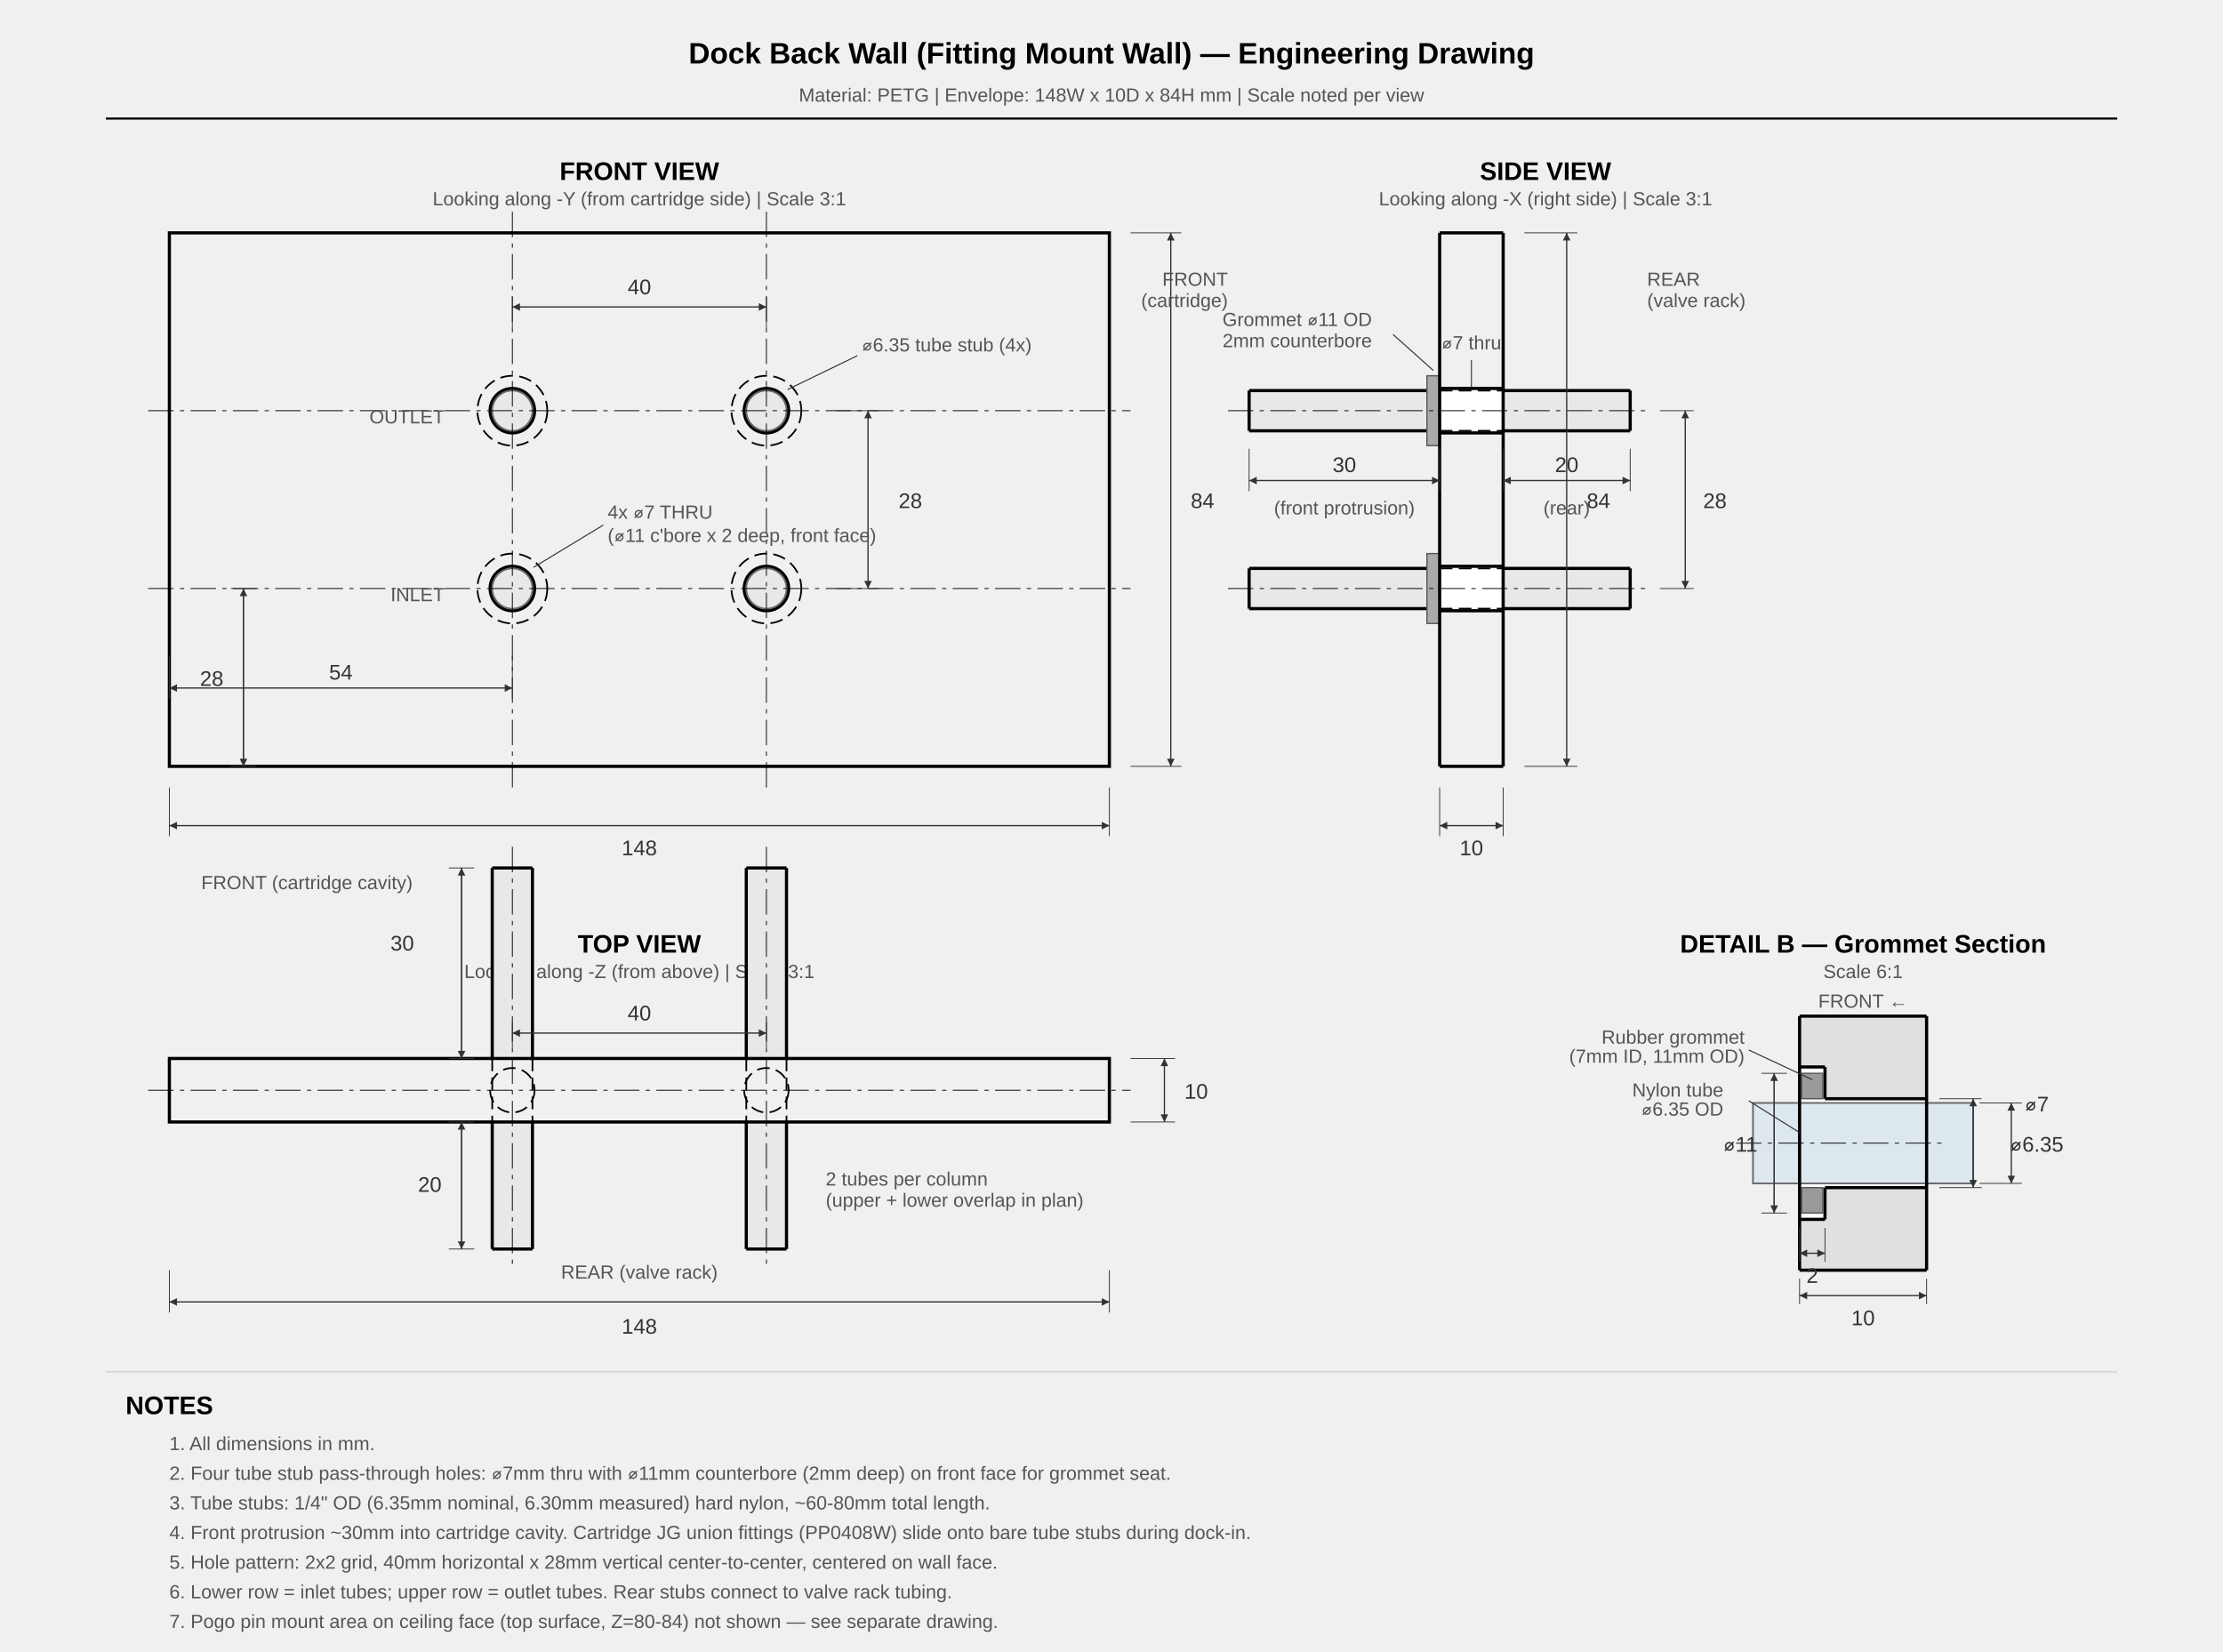
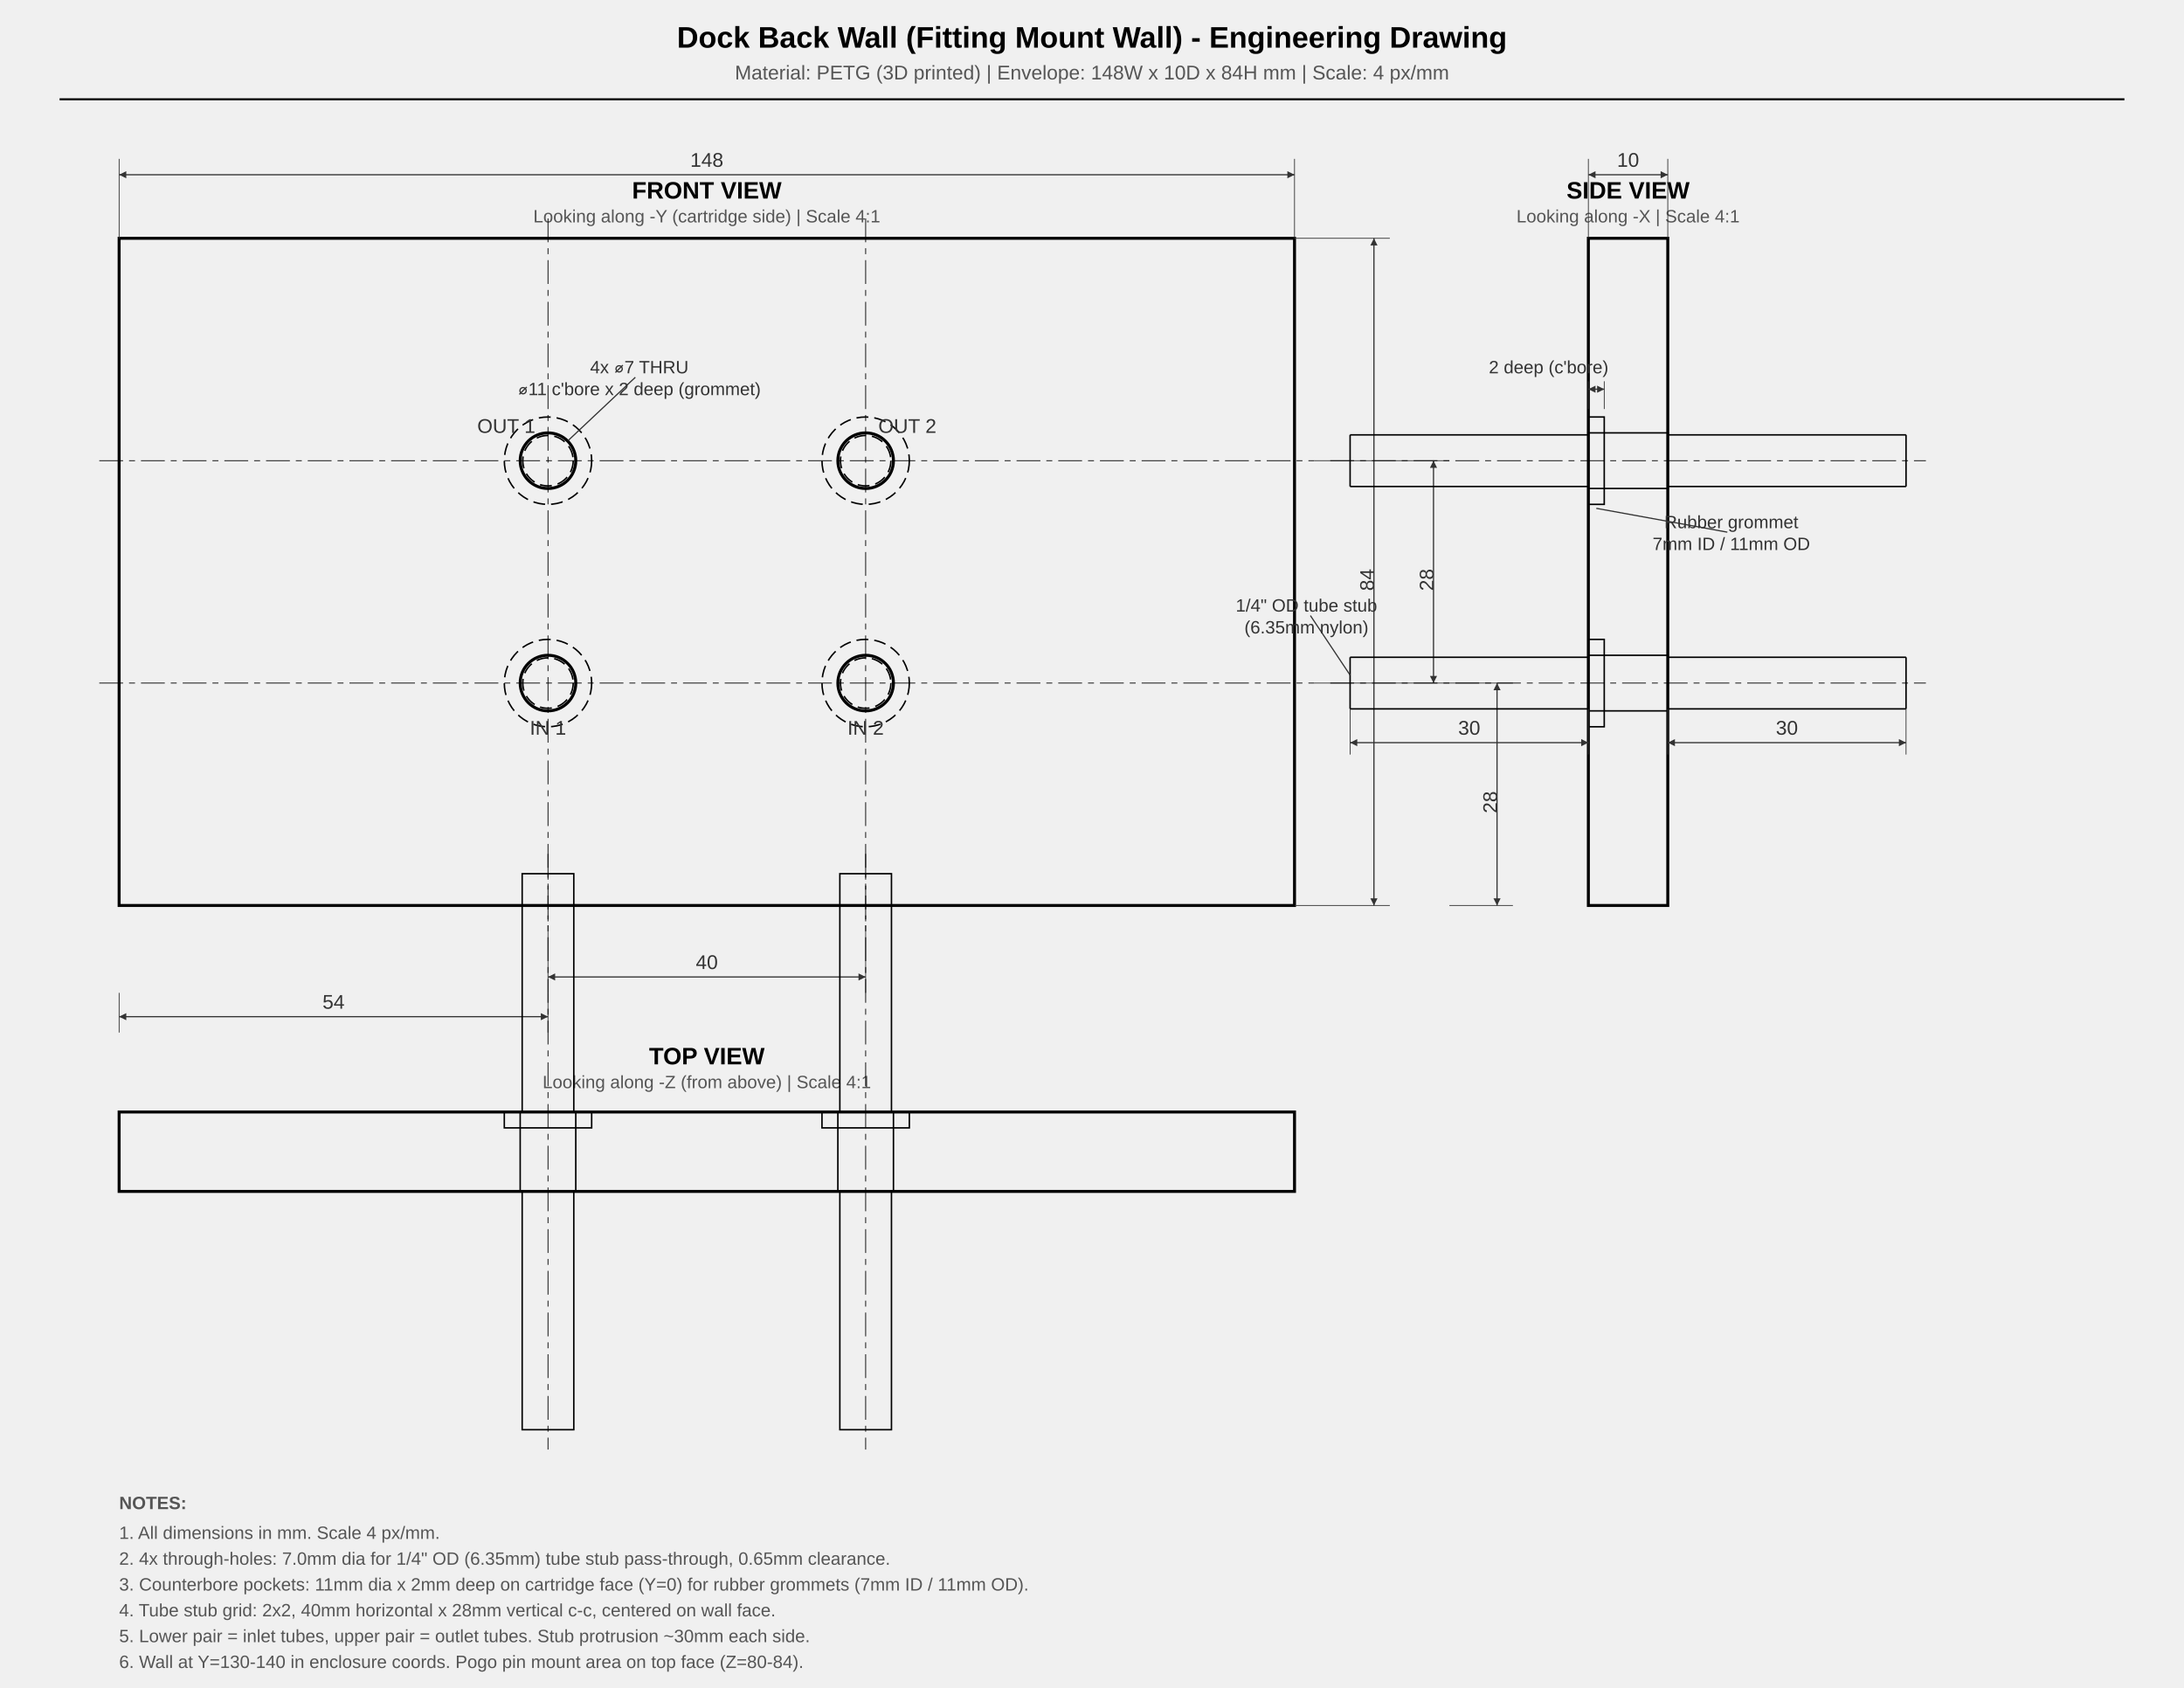
- <svg xmlns="http://www.w3.org/2000/svg" viewBox="0 0 1050 780" width="1050" height="780" font-family="Arial, Helvetica, sans-serif">
+ <svg xmlns="http://www.w3.org/2000/svg" viewBox="0 0 1100 850" width="1100" height="850" font-family="Arial, Helvetica, sans-serif">
  <style>
    .outline { fill: none; stroke: #000; stroke-width: 1.5; }
-     .hidden  { fill: none; stroke: #000; stroke-width: 0.8; stroke-dasharray: 6,3; }
-     .center  { fill: none; stroke: #000; stroke-width: 0.4; stroke-dasharray: 12,3,2,3; }
-     .dim     { fill: none; stroke: #333; stroke-width: 0.6; marker-end: url(#arrow); marker-start: url(#arrow); }
-     .ext     { fill: none; stroke: #333; stroke-width: 0.4; }
-     .label   { font-size: 10px; fill: #333; text-anchor: middle; }
-     .note    { font-size: 9px; fill: #555; }
-     .title   { font-size: 14px; font-weight: bold; fill: #000; text-anchor: middle; }
+     .outline-thin { fill: none; stroke: #000; stroke-width: 0.75; }
+     .hidden { fill: none; stroke: #000; stroke-width: 0.75; stroke-dasharray: 6,3; }
+     .center { fill: none; stroke: #000; stroke-width: 0.4; stroke-dasharray: 12,3,3,3; }
+     .dim { fill: none; stroke: #333; stroke-width: 0.6; }
+     .ext { fill: none; stroke: #333; stroke-width: 0.4; }
+     .dim-text { font-size: 10px; fill: #333; text-anchor: middle; }
+     .dim-sm { font-size: 9px; fill: #333; text-anchor: middle; }
+     .label { font-size: 10px; fill: #333; text-anchor: middle; }
    .viewlbl { font-size: 12px; font-weight: bold; fill: #000; text-anchor: middle; }
-     .fill-light { fill: #f0f0f0; stroke: none; }
-     .fill-tube  { fill: #e8e8e8; stroke: none; }
+     .note { font-size: 9px; fill: #555; }
+     .title-text { font-size: 15px; fill: #000; font-weight: bold; text-anchor: middle; }
+     .subtitle { font-size: 10px; fill: #555; text-anchor: middle; }
+     .arrow { fill: #333; stroke: none; }
  </style>
  <defs>
    <marker id="arrow" viewBox="0 0 10 10" refX="10" refY="5" markerWidth="6" markerHeight="6" orient="auto-start-reverse">
      <path d="M 0 0 L 10 5 L 0 10 z" fill="#333" />
    </marker>
  </defs>
-   <text x="525" y="30" class="title">Dock Back Wall (Fitting Mount Wall) — Engineering Drawing</text>
-   <text x="525" y="48" class="note" text-anchor="middle">Material: PETG | Envelope: 148W x 10D x 84H mm | Scale noted per view</text>
-   <line x1="50" y1="56" x2="1000" y2="56" stroke="#000" stroke-width="1" />
-   <text x="302" y="85" class="viewlbl">FRONT VIEW</text>
-   <text x="302" y="97" class="note" text-anchor="middle">Looking along -Y (from cartridge side) | Scale 3:1</text>
-   <rect x="80" y="110" width="444" height="252" class="fill-light" />
-   <rect x="80" y="110" width="444" height="252" class="outline" />
-   <circle cx="242" cy="278" r="16.5" class="hidden" />
-   <circle cx="362" cy="278" r="16.5" class="hidden" />
-   <circle cx="242" cy="194" r="16.5" class="hidden" />
-   <circle cx="362" cy="194" r="16.5" class="hidden" />
-   <circle cx="242" cy="278" r="10.5" class="outline" />
-   <circle cx="362" cy="278" r="10.5" class="outline" />
-   <circle cx="242" cy="194" r="10.5" class="outline" />
-   <circle cx="362" cy="194" r="10.5" class="outline" />
-   <circle cx="242" cy="278" r="9.525" fill="#e8e8e8" stroke="#666" stroke-width="0.8" />
-   <circle cx="362" cy="278" r="9.525" fill="#e8e8e8" stroke="#666" stroke-width="0.8" />
-   <circle cx="242" cy="194" r="9.525" fill="#e8e8e8" stroke="#666" stroke-width="0.8" />
-   <circle cx="362" cy="194" r="9.525" fill="#e8e8e8" stroke="#666" stroke-width="0.8" />
-   <line x1="242" y1="100" x2="242" y2="372" class="center" />
-   <line x1="362" y1="100" x2="362" y2="372" class="center" />
-   <line x1="70" y1="194" x2="534" y2="194" class="center" />
-   <line x1="70" y1="278" x2="534" y2="278" class="center" />
-   <line x1="80" y1="372" x2="80" y2="395" class="ext" />
-   <line x1="524" y1="372" x2="524" y2="395" class="ext" />
-   <line x1="80" y1="390" x2="524" y2="390" class="dim" />
-   <text x="302" y="404" class="label">148</text>
-   <line x1="534" y1="110" x2="558" y2="110" class="ext" />
-   <line x1="534" y1="362" x2="558" y2="362" class="ext" />
-   <line x1="553" y1="110" x2="553" y2="362" class="dim" />
-   <text x="568" y="240" class="label" text-anchor="start">84</text>
-   <line x1="242" y1="155" x2="242" y2="140" class="ext" />
-   <line x1="362" y1="155" x2="362" y2="140" class="ext" />
-   <line x1="242" y1="145" x2="362" y2="145" class="dim" />
-   <text x="302" y="139" class="label">40</text>
-   <line x1="395" y1="194" x2="415" y2="194" class="ext" />
-   <line x1="395" y1="278" x2="415" y2="278" class="ext" />
-   <line x1="410" y1="194" x2="410" y2="278" class="dim" />
-   <text x="430" y="240" class="label" text-anchor="start">28</text>
-   <line x1="80" y1="310" x2="80" y2="330" class="ext" />
-   <line x1="242" y1="310" x2="242" y2="330" class="ext" />
-   <line x1="80" y1="325" x2="242" y2="325" class="dim" />
-   <text x="161" y="321" class="label">54</text>
-   <line x1="115" y1="278" x2="115" y2="362" class="ext" />
-   <line x1="109" y1="278" x2="121" y2="278" class="ext" />
-   <line x1="109" y1="362" x2="121" y2="362" class="ext" />
-   <line x1="115" y1="278" x2="115" y2="362" class="dim" />
-   <text x="100" y="324" class="label">28</text>
-   <line x1="252" y1="268" x2="285" y2="248" stroke="#333" stroke-width="0.5" />
-   <text x="287" y="245" class="note">4x ⌀7 THRU</text>
-   <text x="287" y="256" class="note">(⌀11 c'bore x 2 deep, front face)</text>
-   <line x1="372" y1="184" x2="405" y2="168" stroke="#333" stroke-width="0.5" />
-   <text x="407" y="166" class="note">⌀6.35 tube stub (4x)</text>
-   <text x="210" y="284" class="note" text-anchor="end" font-size="8">INLET</text>
-   <text x="210" y="200" class="note" text-anchor="end" font-size="8">OUTLET</text>
-   <text x="730" y="85" class="viewlbl">SIDE VIEW</text>
-   <text x="730" y="97" class="note" text-anchor="middle">Looking along -X (right side) | Scale 3:1</text>
-   <rect x="590" y="184.5" width="90" height="19" class="fill-tube" />
-   <line x1="590" y1="184.5" x2="680" y2="184.5" class="outline" />
-   <line x1="590" y1="203.5" x2="680" y2="203.5" class="outline" />
-   <line x1="590" y1="184.5" x2="590" y2="203.5" class="outline" />
-   <rect x="710" y="184.5" width="60" height="19" class="fill-tube" />
-   <line x1="710" y1="184.5" x2="770" y2="184.5" class="outline" />
-   <line x1="710" y1="203.5" x2="770" y2="203.5" class="outline" />
-   <line x1="770" y1="184.5" x2="770" y2="203.5" class="outline" />
-   <rect x="590" y="268.5" width="90" height="19" class="fill-tube" />
-   <line x1="590" y1="268.5" x2="680" y2="268.5" class="outline" />
-   <line x1="590" y1="287.5" x2="680" y2="287.5" class="outline" />
-   <line x1="590" y1="268.5" x2="590" y2="287.5" class="outline" />
-   <rect x="710" y="268.5" width="60" height="19" class="fill-tube" />
-   <line x1="710" y1="268.5" x2="770" y2="268.5" class="outline" />
-   <line x1="710" y1="287.5" x2="770" y2="287.5" class="outline" />
-   <line x1="770" y1="268.5" x2="770" y2="287.5" class="outline" />
-   <rect x="680" y="110" width="30" height="73.5" class="fill-light" />
-   <rect x="680" y="204.5" width="30" height="64" class="fill-light" />
-   <rect x="680" y="288.5" width="30" height="73.5" class="fill-light" />
-   <rect x="674" y="177.5" width="6" height="33" fill="#aaa" stroke="#555" stroke-width="0.6" />
-   <rect x="674" y="261.5" width="6" height="33" fill="#aaa" stroke="#555" stroke-width="0.6" />
-   <rect x="680" y="183.5" width="30" height="21" fill="white" stroke="none" />
-   <line x1="680" y1="183.5" x2="710" y2="183.5" class="outline" />
-   <line x1="680" y1="204.5" x2="710" y2="204.5" class="outline" />
-   <rect x="680" y="267.5" width="30" height="21" fill="white" stroke="none" />
-   <line x1="680" y1="267.5" x2="710" y2="267.5" class="outline" />
-   <line x1="680" y1="288.5" x2="710" y2="288.5" class="outline" />
-   <line x1="680" y1="184.5" x2="710" y2="184.5" class="hidden" />
-   <line x1="680" y1="203.5" x2="710" y2="203.5" class="hidden" />
-   <line x1="680" y1="268.5" x2="710" y2="268.5" class="hidden" />
-   <line x1="680" y1="287.5" x2="710" y2="287.5" class="hidden" />
-   <line x1="680" y1="110" x2="680" y2="362" class="outline" />
-   <line x1="710" y1="110" x2="710" y2="362" class="outline" />
-   <line x1="680" y1="110" x2="710" y2="110" class="outline" />
-   <line x1="680" y1="362" x2="710" y2="362" class="outline" />
-   <line x1="580" y1="194" x2="780" y2="194" class="center" />
-   <line x1="580" y1="278" x2="780" y2="278" class="center" />
-   <line x1="680" y1="372" x2="680" y2="395" class="ext" />
-   <line x1="710" y1="372" x2="710" y2="395" class="ext" />
-   <line x1="680" y1="390" x2="710" y2="390" class="dim" />
-   <text x="695" y="404" class="label">10</text>
-   <line x1="720" y1="110" x2="745" y2="110" class="ext" />
-   <line x1="720" y1="362" x2="745" y2="362" class="ext" />
-   <line x1="740" y1="110" x2="740" y2="362" class="dim" />
-   <text x="755" y="240" class="label" text-anchor="start">84</text>
-   <line x1="590" y1="212" x2="590" y2="232" class="ext" />
-   <line x1="680" y1="212" x2="680" y2="232" class="ext" />
-   <line x1="590" y1="227" x2="680" y2="227" class="dim" />
-   <text x="635" y="223" class="label">30</text>
-   <text x="635" y="243" class="note" text-anchor="middle" font-size="8">(front protrusion)</text>
-   <line x1="710" y1="212" x2="710" y2="232" class="ext" />
-   <line x1="770" y1="212" x2="770" y2="232" class="ext" />
-   <line x1="710" y1="227" x2="770" y2="227" class="dim" />
-   <text x="740" y="223" class="label">20</text>
-   <text x="740" y="243" class="note" text-anchor="middle" font-size="8">(rear)</text>
-   <line x1="784" y1="194" x2="800" y2="194" class="ext" />
-   <line x1="784" y1="278" x2="800" y2="278" class="ext" />
-   <line x1="796" y1="194" x2="796" y2="278" class="dim" />
-   <text x="810" y="240" class="label" text-anchor="start">28</text>
-   <text x="580" y="135" class="note" text-anchor="end" font-size="8">FRONT</text>
-   <text x="580" y="145" class="note" text-anchor="end" font-size="8">(cartridge)</text>
-   <text x="778" y="135" class="note" text-anchor="start" font-size="8">REAR</text>
-   <text x="778" y="145" class="note" text-anchor="start" font-size="8">(valve rack)</text>
-   <line x1="695" y1="183" x2="695" y2="170" stroke="#333" stroke-width="0.5" />
-   <text x="695" y="165" class="note" text-anchor="middle">⌀7 thru</text>
-   <line x1="677" y1="175" x2="658" y2="158" stroke="#333" stroke-width="0.5" />
-   <text x="648" y="154" class="note" text-anchor="end">Grommet ⌀11 OD</text>
-   <text x="648" y="164" class="note" text-anchor="end">2mm counterbore</text>
-   <text x="302" y="450" class="viewlbl">TOP VIEW</text>
-   <text x="302" y="462" class="note" text-anchor="middle">Looking along -Z (from above) | Scale 3:1</text>
-   <rect x="80" y="500" width="444" height="30" class="fill-light" />
-   <rect x="232.5" y="410" width="19" height="90" class="fill-tube" />
-   <line x1="232.5" y1="410" x2="232.5" y2="500" class="outline" />
-   <line x1="251.5" y1="410" x2="251.5" y2="500" class="outline" />
-   <line x1="232.5" y1="410" x2="251.5" y2="410" class="outline" />
-   <line x1="232.5" y1="500" x2="232.5" y2="530" class="hidden" />
-   <line x1="251.5" y1="500" x2="251.5" y2="530" class="hidden" />
-   <rect x="232.5" y="530" width="19" height="60" class="fill-tube" />
-   <line x1="232.5" y1="530" x2="232.5" y2="590" class="outline" />
-   <line x1="251.5" y1="530" x2="251.5" y2="590" class="outline" />
-   <line x1="232.5" y1="590" x2="251.5" y2="590" class="outline" />
-   <rect x="352.5" y="410" width="19" height="90" class="fill-tube" />
-   <line x1="352.5" y1="410" x2="352.5" y2="500" class="outline" />
-   <line x1="371.5" y1="410" x2="371.5" y2="500" class="outline" />
-   <line x1="352.5" y1="410" x2="371.5" y2="410" class="outline" />
-   <line x1="352.5" y1="500" x2="352.5" y2="530" class="hidden" />
-   <line x1="371.5" y1="500" x2="371.5" y2="530" class="hidden" />
-   <rect x="352.5" y="530" width="19" height="60" class="fill-tube" />
-   <line x1="352.5" y1="530" x2="352.5" y2="590" class="outline" />
-   <line x1="371.5" y1="530" x2="371.5" y2="590" class="outline" />
-   <line x1="352.5" y1="590" x2="371.5" y2="590" class="outline" />
-   <circle cx="242" cy="515" r="10.5" class="hidden" />
-   <circle cx="362" cy="515" r="10.5" class="hidden" />
-   <rect x="80" y="500" width="444" height="30" class="outline" />
-   <line x1="242" y1="400" x2="242" y2="600" class="center" />
-   <line x1="362" y1="400" x2="362" y2="600" class="center" />
-   <line x1="70" y1="515" x2="534" y2="515" class="center" />
-   <line x1="80" y1="600" x2="80" y2="620" class="ext" />
-   <line x1="524" y1="600" x2="524" y2="620" class="ext" />
-   <line x1="80" y1="615" x2="524" y2="615" class="dim" />
-   <text x="302" y="630" class="label">148</text>
-   <line x1="534" y1="500" x2="555" y2="500" class="ext" />
-   <line x1="534" y1="530" x2="555" y2="530" class="ext" />
-   <line x1="550" y1="500" x2="550" y2="530" class="dim" />
-   <text x="565" y="519" class="label" text-anchor="start">10</text>
-   <line x1="242" y1="495" x2="242" y2="483" class="ext" />
-   <line x1="362" y1="495" x2="362" y2="483" class="ext" />
-   <line x1="242" y1="488" x2="362" y2="488" class="dim" />
-   <text x="302" y="482" class="label">40</text>
-   <line x1="218" y1="410" x2="218" y2="500" class="ext" />
-   <line x1="212" y1="410" x2="224" y2="410" class="ext" />
-   <line x1="212" y1="500" x2="224" y2="500" class="ext" />
-   <line x1="218" y1="410" x2="218" y2="500" class="dim" />
-   <text x="190" y="449" class="label">30</text>
-   <line x1="218" y1="530" x2="218" y2="590" class="ext" />
-   <line x1="212" y1="530" x2="224" y2="530" class="ext" />
-   <line x1="212" y1="590" x2="224" y2="590" class="ext" />
-   <line x1="218" y1="530" x2="218" y2="590" class="dim" />
-   <text x="203" y="563" class="label">20</text>
-   <text x="145" y="420" class="note" text-anchor="middle" font-size="8">FRONT (cartridge cavity)</text>
-   <text x="302" y="604" class="note" text-anchor="middle" font-size="8">REAR (valve rack)</text>
-   <text x="390" y="560" class="note" font-size="8">2 tubes per column</text>
-   <text x="390" y="570" class="note" font-size="8">(upper + lower overlap in plan)</text>
-   <text x="880" y="450" class="viewlbl">DETAIL B — Grommet Section</text>
-   <text x="880" y="462" class="note" text-anchor="middle">Scale 6:1</text>
-   <rect x="850" y="480" width="60" height="39" fill="#e0e0e0" stroke="none" />
-   <rect x="850" y="561" width="60" height="39" fill="#e0e0e0" stroke="none" />
-   <rect x="850" y="504" width="12" height="15" fill="white" stroke="none" />
-   <rect x="850" y="561" width="12" height="15" fill="white" stroke="none" />
-   <rect x="850" y="519" width="60" height="42" fill="white" stroke="none" />
-   <line x1="850" y1="504" x2="862" y2="504" class="outline" />
-   <line x1="862" y1="504" x2="862" y2="519" class="outline" />
-   <line x1="862" y1="561" x2="862" y2="576" class="outline" />
-   <line x1="850" y1="576" x2="862" y2="576" class="outline" />
-   <line x1="862" y1="519" x2="910" y2="519" class="outline" />
-   <line x1="862" y1="561" x2="910" y2="561" class="outline" />
-   <rect x="851" y="507" width="10" height="12" fill="#999" stroke="#555" stroke-width="0.6" />
-   <rect x="851" y="561" width="10" height="12" fill="#999" stroke="#555" stroke-width="0.6" />
-   <rect x="828" y="521" width="104" height="38" fill="#dde8ee" stroke="#666" stroke-width="0.8" />
-   <line x1="850" y1="480" x2="850" y2="600" class="outline" />
-   <line x1="910" y1="480" x2="910" y2="600" class="outline" />
-   <line x1="850" y1="480" x2="910" y2="480" class="outline" />
-   <line x1="850" y1="600" x2="910" y2="600" class="outline" />
-   <line x1="820" y1="540" x2="920" y2="540" class="center" />
-   <line x1="935" y1="521" x2="955" y2="521" class="ext" />
-   <line x1="935" y1="559" x2="955" y2="559" class="ext" />
-   <line x1="950" y1="521" x2="950" y2="559" class="dim" />
-   <text x="962" y="544" class="label" text-anchor="start" font-size="9">⌀6.35</text>
-   <line x1="916" y1="519" x2="936" y2="519" class="ext" />
-   <line x1="916" y1="561" x2="936" y2="561" class="ext" />
-   <line x1="932" y1="519" x2="932" y2="561" class="dim" />
-   <text x="962" y="525" class="label" text-anchor="start" font-size="9">⌀7</text>
-   <line x1="838" y1="507" x2="838" y2="573" class="ext" />
-   <line x1="832" y1="507" x2="844" y2="507" class="ext" />
-   <line x1="832" y1="573" x2="844" y2="573" class="ext" />
-   <line x1="838" y1="507" x2="838" y2="573" class="dim" />
-   <text x="822" y="544" class="label" font-size="9">⌀11</text>
-   <line x1="850" y1="580" x2="850" y2="596" class="ext" />
-   <line x1="862" y1="580" x2="862" y2="596" class="ext" />
-   <line x1="850" y1="592" x2="862" y2="592" class="dim" />
-   <text x="856" y="606" class="label" font-size="9">2</text>
-   <line x1="850" y1="604" x2="850" y2="616" class="ext" />
-   <line x1="910" y1="604" x2="910" y2="616" class="ext" />
-   <line x1="850" y1="612" x2="910" y2="612" class="dim" />
-   <text x="880" y="626" class="label" font-size="9">10</text>
-   <line x1="856" y1="510" x2="826" y2="496" stroke="#333" stroke-width="0.5" />
-   <text x="824" y="493" class="note" font-size="8" text-anchor="end">Rubber grommet</text>
-   <text x="824" y="502" class="note" font-size="8" text-anchor="end">(7mm ID, 11mm OD)</text>
-   <line x1="850" y1="535" x2="826" y2="520" stroke="#333" stroke-width="0.5" />
-   <text x="814" y="518" class="note" font-size="8" text-anchor="end">Nylon tube</text>
-   <text x="814" y="527" class="note" font-size="8" text-anchor="end">⌀6.35 OD</text>
-   <text x="880" y="476" class="note" text-anchor="middle" font-size="8">FRONT ←</text>
-   <line x1="50" y1="648" x2="1000" y2="648" stroke="#ccc" stroke-width="0.5" />
-   <text x="80" y="668" class="viewlbl" text-anchor="start">NOTES</text>
-   <text x="80" y="685" class="note">1. All dimensions in mm.</text>
-   <text x="80" y="699" class="note">2. Four tube stub pass-through holes: ⌀7mm thru with ⌀11mm counterbore (2mm deep) on front face for grommet seat.</text>
-   <text x="80" y="713" class="note">3. Tube stubs: 1/4" OD (6.35mm nominal, 6.30mm measured) hard nylon, ~60-80mm total length.</text>
-   <text x="80" y="727" class="note">4. Front protrusion ~30mm into cartridge cavity. Cartridge JG union fittings (PP0408W) slide onto bare tube stubs during dock-in.</text>
-   <text x="80" y="741" class="note">5. Hole pattern: 2x2 grid, 40mm horizontal x 28mm vertical center-to-center, centered on wall face.</text>
-   <text x="80" y="755" class="note">6. Lower row = inlet tubes; upper row = outlet tubes. Rear stubs connect to valve rack tubing.</text>
-   <text x="80" y="769" class="note">7. Pogo pin mount area on ceiling face (top surface, Z=80-84) not shown — see separate drawing.</text>
+   <text x="550" y="24" class="title-text">Dock Back Wall (Fitting Mount Wall) - Engineering Drawing</text>
+   <text x="550" y="40" class="subtitle">Material: PETG (3D printed) | Envelope: 148W x 10D x 84H mm | Scale: 4 px/mm</text>
+   <line x1="30" y1="50" x2="1070" y2="50" stroke="#000" stroke-width="1" />
+   <g id="front-view">
+     <text x="356" y="100" class="viewlbl">FRONT VIEW</text>
+     <text x="356" y="112" class="note" text-anchor="middle">Looking along -Y (cartridge side) | Scale 4:1</text>
+     <rect x="60" y="120" width="592" height="336" class="outline" />
+     <circle cx="276" cy="344" r="14" class="outline" />
+     <circle cx="436" cy="344" r="14" class="outline" />
+     <circle cx="276" cy="232" r="14" class="outline" />
+     <circle cx="436" cy="232" r="14" class="outline" />
+     <circle cx="276" cy="344" r="22" class="hidden" />
+     <circle cx="436" cy="344" r="22" class="hidden" />
+     <circle cx="276" cy="232" r="22" class="hidden" />
+     <circle cx="436" cy="232" r="22" class="hidden" />
+     <circle cx="276" cy="344" r="12.7" class="hidden" />
+     <circle cx="436" cy="344" r="12.7" class="hidden" />
+     <circle cx="276" cy="232" r="12.7" class="hidden" />
+     <circle cx="436" cy="232" r="12.7" class="hidden" />
+     <line x1="276" y1="110" x2="276" y2="466" class="center" />
+     <line x1="436" y1="110" x2="436" y2="466" class="center" />
+     <line x1="50" y1="344" x2="662" y2="344" class="center" />
+     <line x1="50" y1="232" x2="662" y2="232" class="center" />
+     <line x1="60" y1="120" x2="60" y2="80" class="ext" />
+     <line x1="652" y1="120" x2="652" y2="80" class="ext" />
+     <line x1="60" y1="88" x2="652" y2="88" class="dim" marker-start="url(#arrow)" marker-end="url(#arrow)" />
+     <text x="356" y="84" class="dim-text">148</text>
+     <line x1="652" y1="120" x2="700" y2="120" class="ext" />
+     <line x1="652" y1="456" x2="700" y2="456" class="ext" />
+     <line x1="692" y1="120" x2="692" y2="456" class="dim" marker-start="url(#arrow)" marker-end="url(#arrow)" />
+     <text x="692" y="292" class="dim-text" transform="rotate(-90,692,292)">84</text>
+     <line x1="276" y1="466" x2="276" y2="500" class="ext" />
+     <line x1="436" y1="466" x2="436" y2="500" class="ext" />
+     <line x1="276" y1="492" x2="436" y2="492" class="dim" marker-start="url(#arrow)" marker-end="url(#arrow)" />
+     <text x="356" y="488" class="dim-text">40</text>
+     <line x1="662" y1="232" x2="730" y2="232" class="ext" />
+     <line x1="662" y1="344" x2="730" y2="344" class="ext" />
+     <line x1="722" y1="232" x2="722" y2="344" class="dim" marker-start="url(#arrow)" marker-end="url(#arrow)" />
+     <text x="722" y="292" class="dim-text" transform="rotate(-90,722,292)">28</text>
+     <line x1="60" y1="500" x2="60" y2="520" class="ext" />
+     <line x1="276" y1="500" x2="276" y2="520" class="ext" />
+     <line x1="60" y1="512" x2="276" y2="512" class="dim" marker-start="url(#arrow)" marker-end="url(#arrow)" />
+     <text x="168" y="508" class="dim-text">54</text>
+     <line x1="730" y1="344" x2="762" y2="344" class="ext" />
+     <line x1="730" y1="456" x2="762" y2="456" class="ext" />
+     <line x1="754" y1="344" x2="754" y2="456" class="dim" marker-start="url(#arrow)" marker-end="url(#arrow)" />
+     <text x="754" y="404" class="dim-text" transform="rotate(-90,754,404)">28</text>
+     <line x1="286" y1="222" x2="320" y2="190" class="dim" />
+     <text x="322" y="188" class="dim-sm" text-anchor="start">4x ⌀7 THRU</text>
+     <text x="322" y="199" class="dim-sm" text-anchor="start">⌀11 c'bore x 2 deep (grommet)</text>
+     <text x="276" y="370" class="label">IN 1</text>
+     <text x="436" y="370" class="label">IN 2</text>
+     <text x="255" y="218" class="label">OUT 1</text>
+     <text x="457" y="218" class="label">OUT 2</text>
+   </g>
+   <g id="side-view">
+     <text x="820" y="100" class="viewlbl">SIDE VIEW</text>
+     <text x="820" y="112" class="note" text-anchor="middle">Looking along -X | Scale 4:1</text>
+     <rect x="800" y="120" width="40" height="336" class="outline" />
+     <rect x="800" y="330" width="40" height="28" class="outline-thin" />
+     <rect x="800" y="218" width="40" height="28" class="outline-thin" />
+     <rect x="800" y="322" width="8" height="44" class="outline-thin" />
+     <rect x="800" y="210" width="8" height="44" class="outline-thin" />
+     <line x1="680" y1="331" x2="800" y2="331" class="outline-thin" />
+     <line x1="680" y1="357" x2="800" y2="357" class="outline-thin" />
+     <line x1="680" y1="331" x2="680" y2="357" class="outline-thin" />
+     <line x1="680" y1="219" x2="800" y2="219" class="outline-thin" />
+     <line x1="680" y1="245" x2="800" y2="245" class="outline-thin" />
+     <line x1="680" y1="219" x2="680" y2="245" class="outline-thin" />
+     <line x1="840" y1="331" x2="960" y2="331" class="outline-thin" />
+     <line x1="840" y1="357" x2="960" y2="357" class="outline-thin" />
+     <line x1="960" y1="331" x2="960" y2="357" class="outline-thin" />
+     <line x1="840" y1="219" x2="960" y2="219" class="outline-thin" />
+     <line x1="840" y1="245" x2="960" y2="245" class="outline-thin" />
+     <line x1="960" y1="219" x2="960" y2="245" class="outline-thin" />
+     <line x1="670" y1="344" x2="970" y2="344" class="center" />
+     <line x1="670" y1="232" x2="970" y2="232" class="center" />
+     <line x1="800" y1="120" x2="800" y2="80" class="ext" />
+     <line x1="840" y1="120" x2="840" y2="80" class="ext" />
+     <line x1="800" y1="88" x2="840" y2="88" class="dim" marker-start="url(#arrow)" marker-end="url(#arrow)" />
+     <text x="820" y="84" class="dim-text">10</text>
+     <line x1="800" y1="206" x2="800" y2="192" class="ext" />
+     <line x1="808" y1="206" x2="808" y2="192" class="ext" />
+     <line x1="800" y1="196" x2="808" y2="196" class="dim" marker-start="url(#arrow)" marker-end="url(#arrow)" />
+     <text x="780" y="188" class="dim-sm" text-anchor="end">2 deep (c'bore)</text>
+     <line x1="680" y1="357" x2="680" y2="380" class="ext" />
+     <line x1="800" y1="357" x2="800" y2="380" class="ext" />
+     <line x1="680" y1="374" x2="800" y2="374" class="dim" marker-start="url(#arrow)" marker-end="url(#arrow)" />
+     <text x="740" y="370" class="dim-text">30</text>
+     <line x1="840" y1="357" x2="840" y2="380" class="ext" />
+     <line x1="960" y1="357" x2="960" y2="380" class="ext" />
+     <line x1="840" y1="374" x2="960" y2="374" class="dim" marker-start="url(#arrow)" marker-end="url(#arrow)" />
+     <text x="900" y="370" class="dim-text">30</text>
+     <line x1="680" y1="340" x2="660" y2="310" class="dim" />
+     <text x="658" y="308" class="dim-sm" text-anchor="end">1/4" OD tube stub</text>
+     <text x="658" y="319" class="dim-sm" text-anchor="end">(6.35mm nylon)</text>
+     <line x1="804" y1="256" x2="870" y2="268" class="dim" />
+     <text x="872" y="266" class="dim-sm" text-anchor="start">Rubber grommet</text>
+     <text x="872" y="277" class="dim-sm" text-anchor="start">7mm ID / 11mm OD</text>
+   </g>
+   <g id="top-view">
+     <text x="356" y="536" class="viewlbl">TOP VIEW</text>
+     <text x="356" y="548" class="note" text-anchor="middle">Looking along -Z (from above) | Scale 4:1</text>
+     <rect x="60" y="560" width="592" height="40" class="outline" />
+     <rect x="262" y="560" width="28" height="40" class="outline-thin" />
+     <rect x="422" y="560" width="28" height="40" class="outline-thin" />
+     <rect x="254" y="560" width="44" height="8" class="outline-thin" />
+     <rect x="414" y="560" width="44" height="8" class="outline-thin" />
+     <rect x="263" y="440" width="26" height="120" class="outline-thin" />
+     <rect x="423" y="440" width="26" height="120" class="outline-thin" />
+     <rect x="263" y="600" width="26" height="120" class="outline-thin" />
+     <rect x="423" y="600" width="26" height="120" class="outline-thin" />
+     <line x1="276" y1="430" x2="276" y2="730" class="center" />
+     <line x1="436" y1="430" x2="436" y2="730" class="center" />
+   </g>
+   <g id="notes">
+     <text x="60" y="760" class="note" font-weight="bold" font-size="11">NOTES:</text>
+     <text x="60" y="775" class="note">1. All dimensions in mm. Scale 4 px/mm.</text>
+     <text x="60" y="788" class="note">2. 4x through-holes: 7.0mm dia for 1/4" OD (6.35mm) tube stub pass-through, 0.65mm clearance.</text>
+     <text x="60" y="801" class="note">3. Counterbore pockets: 11mm dia x 2mm deep on cartridge face (Y=0) for rubber grommets (7mm ID / 11mm OD).</text>
+     <text x="60" y="814" class="note">4. Tube stub grid: 2x2, 40mm horizontal x 28mm vertical c-c, centered on wall face.</text>
+     <text x="60" y="827" class="note">5. Lower pair = inlet tubes, upper pair = outlet tubes. Stub protrusion ~30mm each side.</text>
+     <text x="60" y="840" class="note">6. Wall at Y=130-140 in enclosure coords. Pogo pin mount area on top face (Z=80-84).</text>
+   </g>
</svg>
